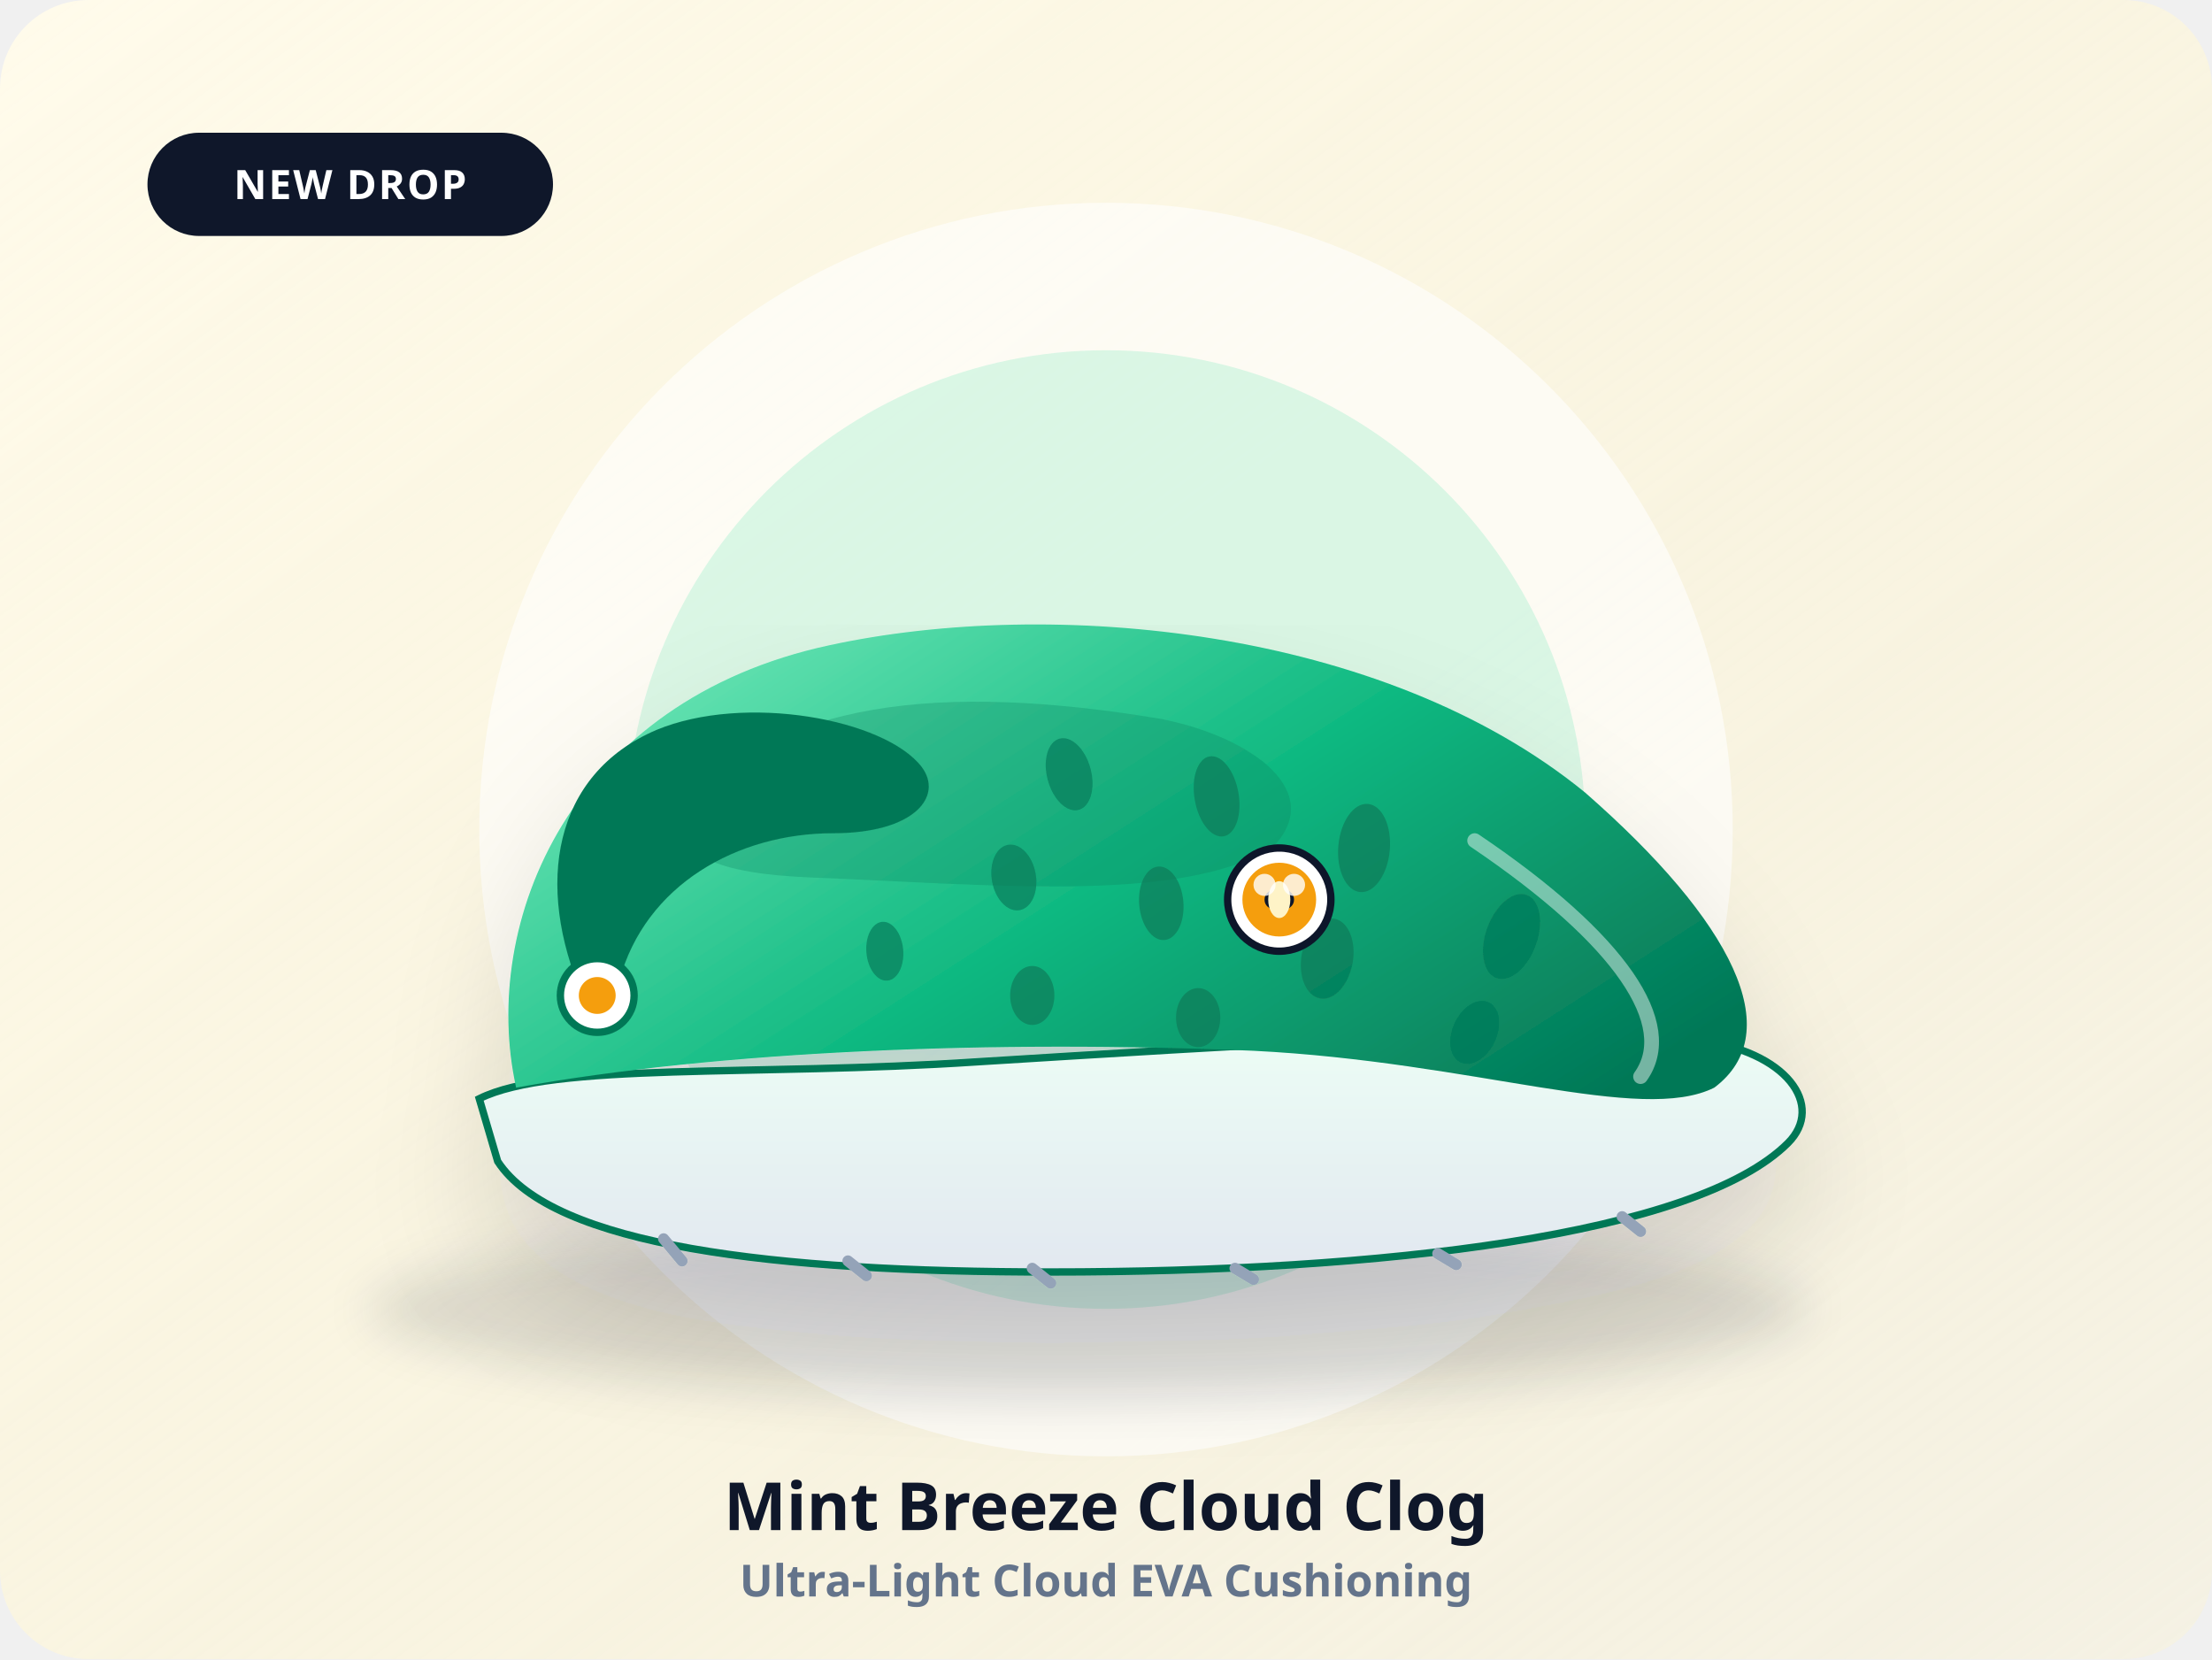
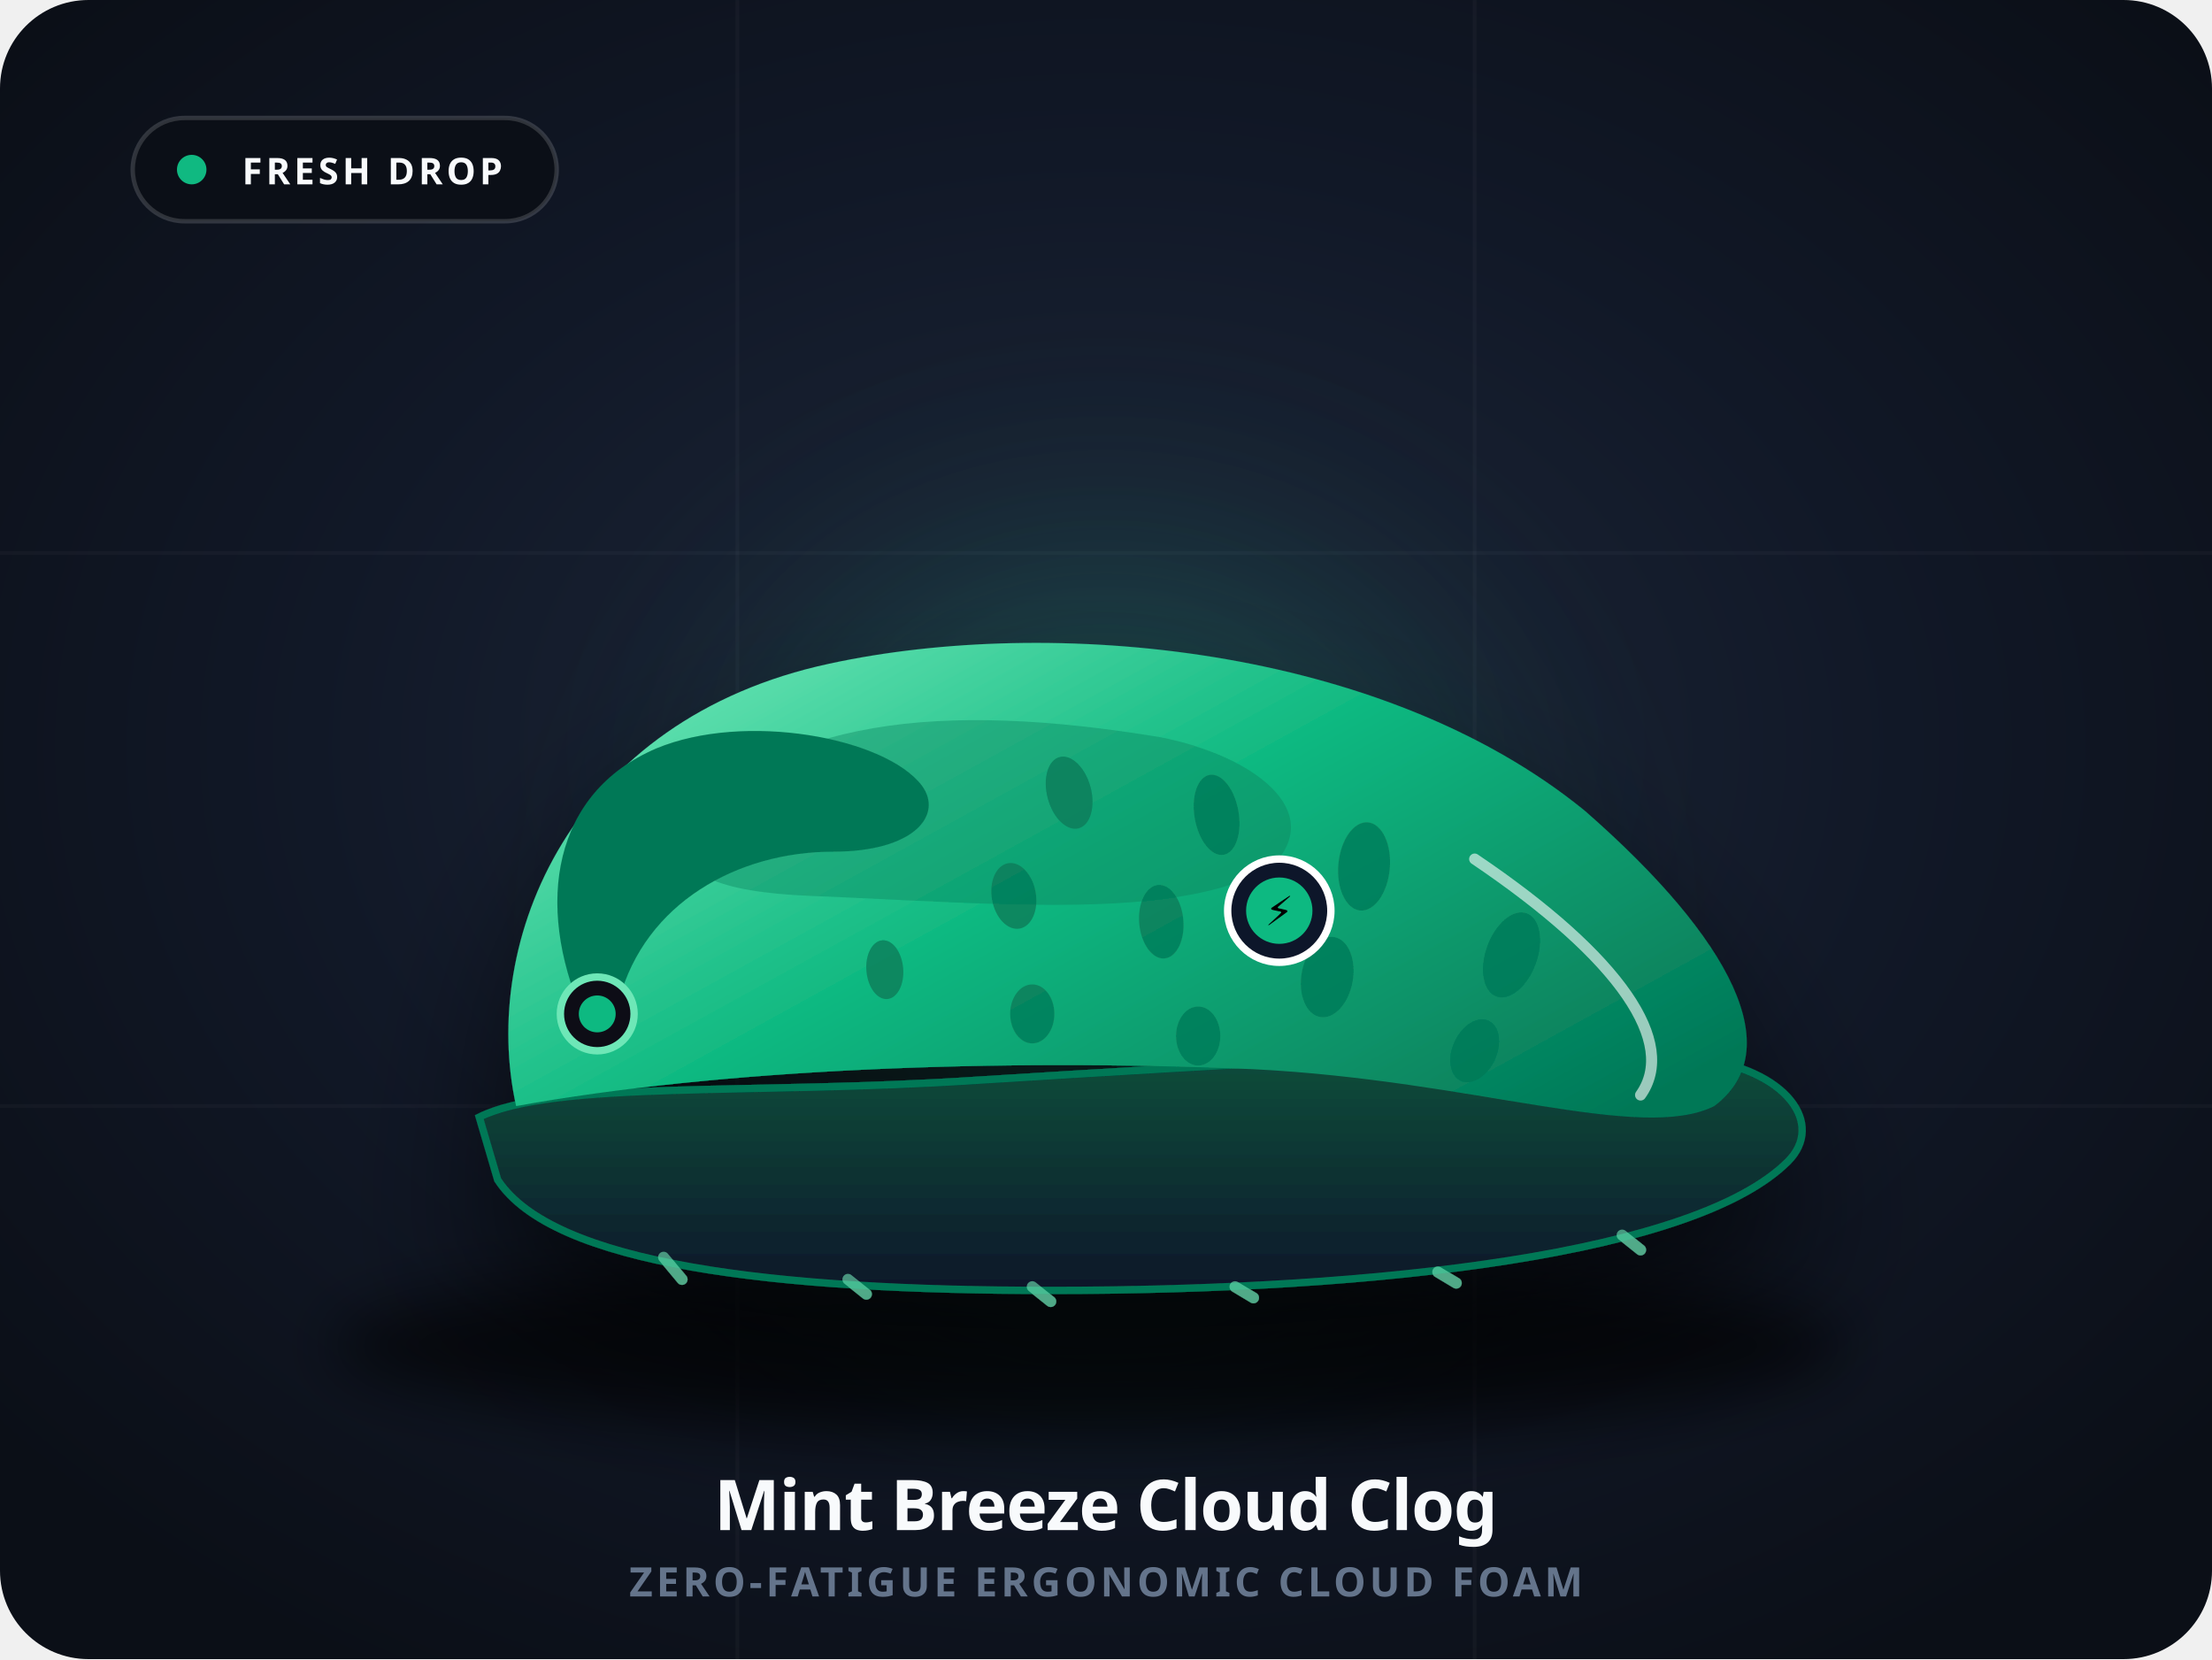
<svg xmlns="http://www.w3.org/2000/svg" viewBox="0 0 600 450" width="100%" height="100%">
  <defs>
-     <linearGradient id="bgGrad" x1="0%" y1="0%" x2="100%" y2="100%">
-       <stop offset="0%" stop-color="#FFFBEB" />
-       <stop offset="100%" stop-color="#FEF3C7" stop-opacity="0.3" />
-     </linearGradient>
-     <linearGradient id="clogBody" x1="0%" y1="20%" x2="100%" y2="80%">
+     <radialGradient id="studioDark" cx="50%" cy="45%" r="65%">
+       <stop offset="0%" stop-color="#1E293B" />
+       <stop offset="55%" stop-color="#111827" />
+       <stop offset="100%" stop-color="#0B0F17" />
+     </radialGradient>
+     <radialGradient id="neonHalo" cx="50%" cy="55%" r="50%">
+       <stop offset="0%" stop-color="#10B981" stop-opacity="0.35" />
+       <stop offset="60%" stop-color="#10B981" stop-opacity="0.08" />
+       <stop offset="100%" stop-color="#0B0F17" stop-opacity="0" />
+     </radialGradient>
+     <linearGradient id="clogBody" x1="0%" y1="15%" x2="100%" y2="85%">
      <stop offset="0%" stop-color="#6EE7B7" />
-       <stop offset="50%" stop-color="#10B981" />
+       <stop offset="45%" stop-color="#10B981" />
      <stop offset="100%" stop-color="#047857" />
    </linearGradient>
    <linearGradient id="soleGrad" x1="0%" y1="0%" x2="0%" y2="100%">
-       <stop offset="0%" stop-color="#ECFDF5" />
-       <stop offset="100%" stop-color="#E2E8F0" />
+       <stop offset="0%" stop-color="#064E3B" />
+       <stop offset="100%" stop-color="#0F172A" />
    </linearGradient>
-     <filter id="shadow" x="-10%" y="-10%" width="130%" height="140%">
-       <feDropShadow dx="0" dy="18" stdDeviation="16" flood-color="#0F172A" flood-opacity="0.14" />
+     <filter id="floatShadow" x="-20%" y="-20%" width="140%" height="150%">
+       <feDropShadow dx="0" dy="24" stdDeviation="20" flood-color="#000000" flood-opacity="0.65" />
    </filter>
  </defs>
-   <rect width="600" height="450" fill="url(#bgGrad)" rx="24" />
-   <circle cx="300" cy="225" r="170" fill="#FFFFFF" opacity="0.6" />
-   <circle cx="300" cy="225" r="130" fill="#6EE7B7" opacity="0.25" />
-   <g transform="translate(40, 36)">
-     <rect width="110" height="28" rx="14" fill="#0F172A" />
-     <text x="55" y="18" fill="#FFFFFF" font-family="'Plus Jakarta Sans', system-ui, sans-serif" font-size="11" font-weight="700" text-anchor="middle" letter-spacing="0.5">NEW DROP</text>
+   <rect width="600" height="450" fill="url(#studioDark)" rx="24" />
+   <g stroke="rgba(255, 255, 255, 0.03)" stroke-width="1">
+     <line x1="0" y1="150" x2="600" y2="150" />
+     <line x1="0" y1="300" x2="600" y2="300" />
+     <line x1="200" y1="0" x2="200" y2="450" />
+     <line x1="400" y1="0" x2="400" y2="450" />
  </g>
-   <ellipse cx="295" cy="355" rx="195" ry="24" fill="#0F172A" opacity="0.12" filter="blur(6px)" />
-   <g filter="url(#shadow)" transform="translate(10, 0)">
+   <circle cx="300" cy="235" r="170" fill="url(#neonHalo)" />
+   <g transform="translate(36, 32)">
+     <rect width="115" height="28" rx="14" fill="#0B0F17" stroke="rgba(255, 255, 255, 0.15)" stroke-width="1.2" />
+     <circle cx="16" cy="14" r="4" fill="#10B981" />
+     <text x="65" y="18" fill="#F8FAFC" font-family="'Outfit', sans-serif" font-size="10" font-weight="800" text-anchor="middle" letter-spacing="1">FRESH DROP</text>
+   </g>
+   <ellipse cx="295" cy="365" rx="205" ry="24" fill="#000000" opacity="0.6" filter="blur(8px)" />
+   <g filter="url(#floatShadow)" transform="translate(10, 5)">
    <path d="M 125 315               C 140 338, 200 345, 275 345               C 365 345, 450 335, 475 310               C 485 300, 475 285, 450 282               C 410 278, 320 284, 255 288               C 195 292, 140 288, 120 298               Z" fill="url(#soleGrad)" stroke="#047857" stroke-width="2" />
-     <path d="M 170 336 L 175 342 M 220 342 L 225 346 M 270 344 L 275 348 M 325 344 L 330 347 M 380 340 L 385 343 M 430 330 L 435 334" stroke="#94A3B8" stroke-width="3" stroke-linecap="round" />
+     <path d="M 170 336 L 175 342 M 220 342 L 225 346 M 270 344 L 275 348 M 325 344 L 330 347 M 380 340 L 385 343 M 430 330 L 435 334" stroke="#6EE7B7" stroke-width="3" stroke-linecap="round" opacity="0.6" />
    <path d="M 130 295               C 120 250, 145 190, 215 175               C 275 162, 365 170, 420 215               C 460 250, 475 280, 455 295               C 435 305, 390 288, 330 285               C 260 282, 185 285, 130 295 Z" fill="url(#clogBody)" />
-     <path d="M 175 220               C 200 190, 245 185, 305 195               C 330 200, 350 215, 335 230               C 310 245, 260 240, 210 238               C 185 237, 172 232, 175 220 Z" fill="#047857" opacity="0.25" />
+     <path d="M 175 220               C 200 190, 245 185, 305 195               C 330 200, 350 215, 335 230               C 310 245, 260 240, 210 238               C 185 237, 172 232, 175 220 Z" fill="#047857" opacity="0.35" />
    <path d="M 148 270               C 135 240, 140 210, 168 198               C 192 188, 230 195, 240 208               C 246 216, 238 226, 216 226               C 190 226, 165 240, 158 266 Z" fill="#047857" />
-     <circle cx="152" cy="270" r="10" fill="#FFFFFF" stroke="#047857" stroke-width="2" />
-     <circle cx="152" cy="270" r="5" fill="#F59E0B" />
-     <ellipse cx="280" cy="210" rx="6" ry="10" fill="#047857" opacity="0.65" transform="rotate(-15 280 210)" />
-     <ellipse cx="320" cy="216" rx="6" ry="11" fill="#047857" opacity="0.65" transform="rotate(-10 320 216)" />
-     <ellipse cx="360" cy="230" rx="7" ry="12" fill="#047857" opacity="0.65" transform="rotate(5 360 230)" />
-     <ellipse cx="400" cy="254" rx="7" ry="12" fill="#047857" opacity="0.65" transform="rotate(20 400 254)" />
-     <ellipse cx="265" cy="238" rx="6" ry="9" fill="#047857" opacity="0.65" transform="rotate(-10 265 238)" />
-     <ellipse cx="305" cy="245" rx="6" ry="10" fill="#047857" opacity="0.65" transform="rotate(-5 305 245)" />
-     <ellipse cx="350" cy="260" rx="7" ry="11" fill="#047857" opacity="0.65" transform="rotate(10 350 260)" />
-     <ellipse cx="390" cy="280" rx="6" ry="9" fill="#047857" opacity="0.65" transform="rotate(25 390 280)" />
-     <ellipse cx="230" cy="258" rx="5" ry="8" fill="#047857" opacity="0.65" transform="rotate(-5 230 258)" />
-     <ellipse cx="270" cy="270" rx="6" ry="8" fill="#047857" opacity="0.65" />
-     <ellipse cx="315" cy="276" rx="6" ry="8" fill="#047857" opacity="0.65" />
-     <g transform="translate(325, 232)">
-       <circle cx="12" cy="12" r="14" fill="#FFFFFF" stroke="#0F172A" stroke-width="2" />
-       <circle cx="12" cy="12" r="10" fill="#F59E0B" />
-       <path d="M8 12 C8 8, 16 8, 16 12 C16 16, 8 16, 8 12 Z" fill="#0F172A" />
-       <ellipse cx="12" cy="12" rx="3" ry="5" fill="#FEF3C7" />
-       <circle cx="8" cy="8" r="3" fill="#FFFFFF" opacity="0.8" />
-       <circle cx="16" cy="8" r="3" fill="#FFFFFF" opacity="0.8" />
+     <circle cx="152" cy="270" r="10" fill="#0B0F17" stroke="#6EE7B7" stroke-width="2" />
+     <circle cx="152" cy="270" r="5" fill="#10B981" />
+     <ellipse cx="280" cy="210" rx="6" ry="10" fill="#047857" opacity="0.75" transform="rotate(-15 280 210)" />
+     <ellipse cx="320" cy="216" rx="6" ry="11" fill="#047857" opacity="0.75" transform="rotate(-10 320 216)" />
+     <ellipse cx="360" cy="230" rx="7" ry="12" fill="#047857" opacity="0.75" transform="rotate(5 360 230)" />
+     <ellipse cx="400" cy="254" rx="7" ry="12" fill="#047857" opacity="0.75" transform="rotate(20 400 254)" />
+     <ellipse cx="265" cy="238" rx="6" ry="9" fill="#047857" opacity="0.75" transform="rotate(-10 265 238)" />
+     <ellipse cx="305" cy="245" rx="6" ry="10" fill="#047857" opacity="0.75" transform="rotate(-5 305 245)" />
+     <ellipse cx="350" cy="260" rx="7" ry="11" fill="#047857" opacity="0.75" transform="rotate(10 350 260)" />
+     <ellipse cx="390" cy="280" rx="6" ry="9" fill="#047857" opacity="0.75" transform="rotate(25 390 280)" />
+     <ellipse cx="230" cy="258" rx="5" ry="8" fill="#047857" opacity="0.75" transform="rotate(-5 230 258)" />
+     <ellipse cx="270" cy="270" rx="6" ry="8" fill="#047857" opacity="0.75" />
+     <ellipse cx="315" cy="276" rx="6" ry="8" fill="#047857" opacity="0.75" />
+     <g transform="translate(325, 230)">
+       <circle cx="12" cy="12" r="14" fill="#0F172A" stroke="#FFFFFF" stroke-width="2" />
+       <circle cx="12" cy="12" r="9" fill="#10B981" />
+       <text x="12" y="16" fill="#000000" font-family="'Outfit', sans-serif" font-size="11" font-weight="900" text-anchor="middle">⚡</text>
    </g>
-     <path d="M 390 228 C 430 255, 445 278, 435 292" stroke="#FFFFFF" stroke-width="4" stroke-linecap="round" fill="none" opacity="0.45" />
+     <path d="M 390 228 C 430 255, 445 278, 435 292" stroke="#FFFFFF" stroke-width="3" stroke-linecap="round" fill="none" opacity="0.6" />
  </g>
-   <text x="300" y="415" font-family="'Plus Jakarta Sans', system-ui, sans-serif" font-size="18" font-weight="800" fill="#0F172A" text-anchor="middle">Mint Breeze Cloud Clog</text>
-   <text x="300" y="433" font-family="'Plus Jakarta Sans', system-ui, sans-serif" font-size="12" font-weight="600" fill="#64748B" text-anchor="middle">Ultra-Light Cloud EVA Cushioning</text>
+   <text x="300" y="415" font-family="'Outfit', sans-serif" font-size="19" font-weight="800" fill="#F8FAFC" text-anchor="middle" letter-spacing="-0.3">Mint Breeze Cloud Clog</text>
+   <text x="300" y="433" font-family="'Plus Jakarta Sans', sans-serif" font-size="11" font-weight="700" fill="#64748B" text-anchor="middle" letter-spacing="1">ZERO-FATIGUE ERGONOMIC CLOUD FOAM</text>
</svg>
